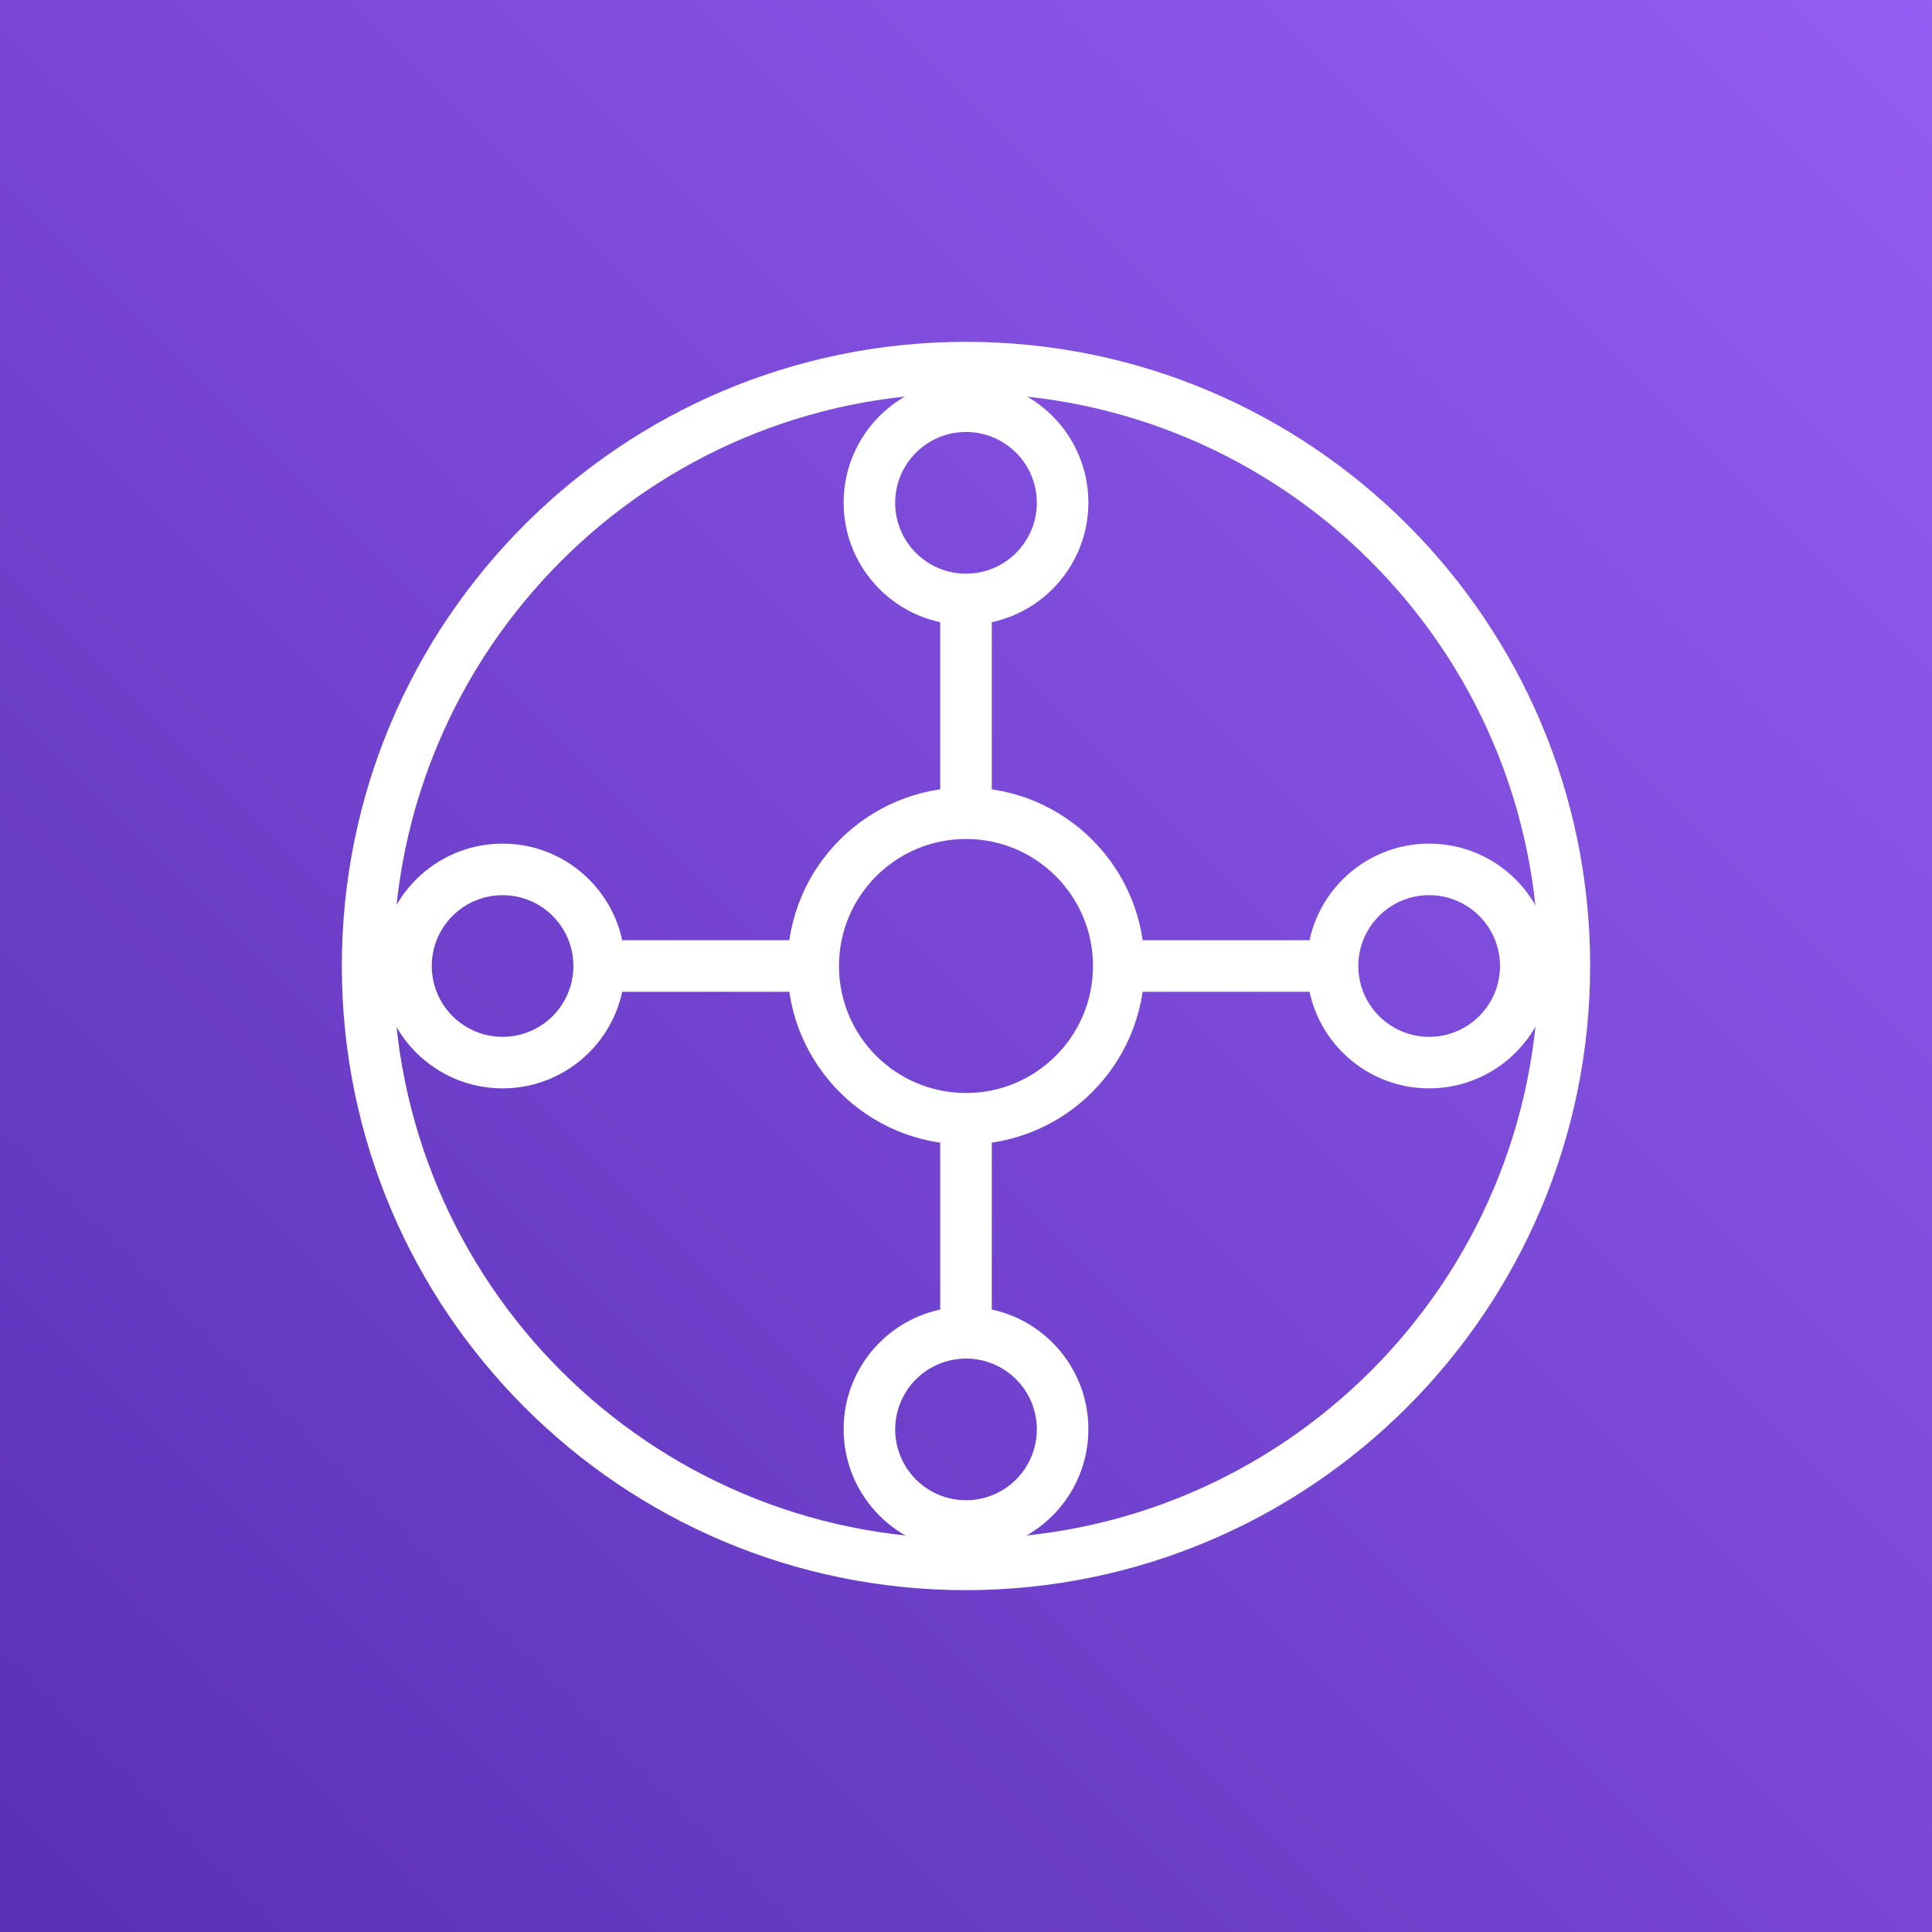
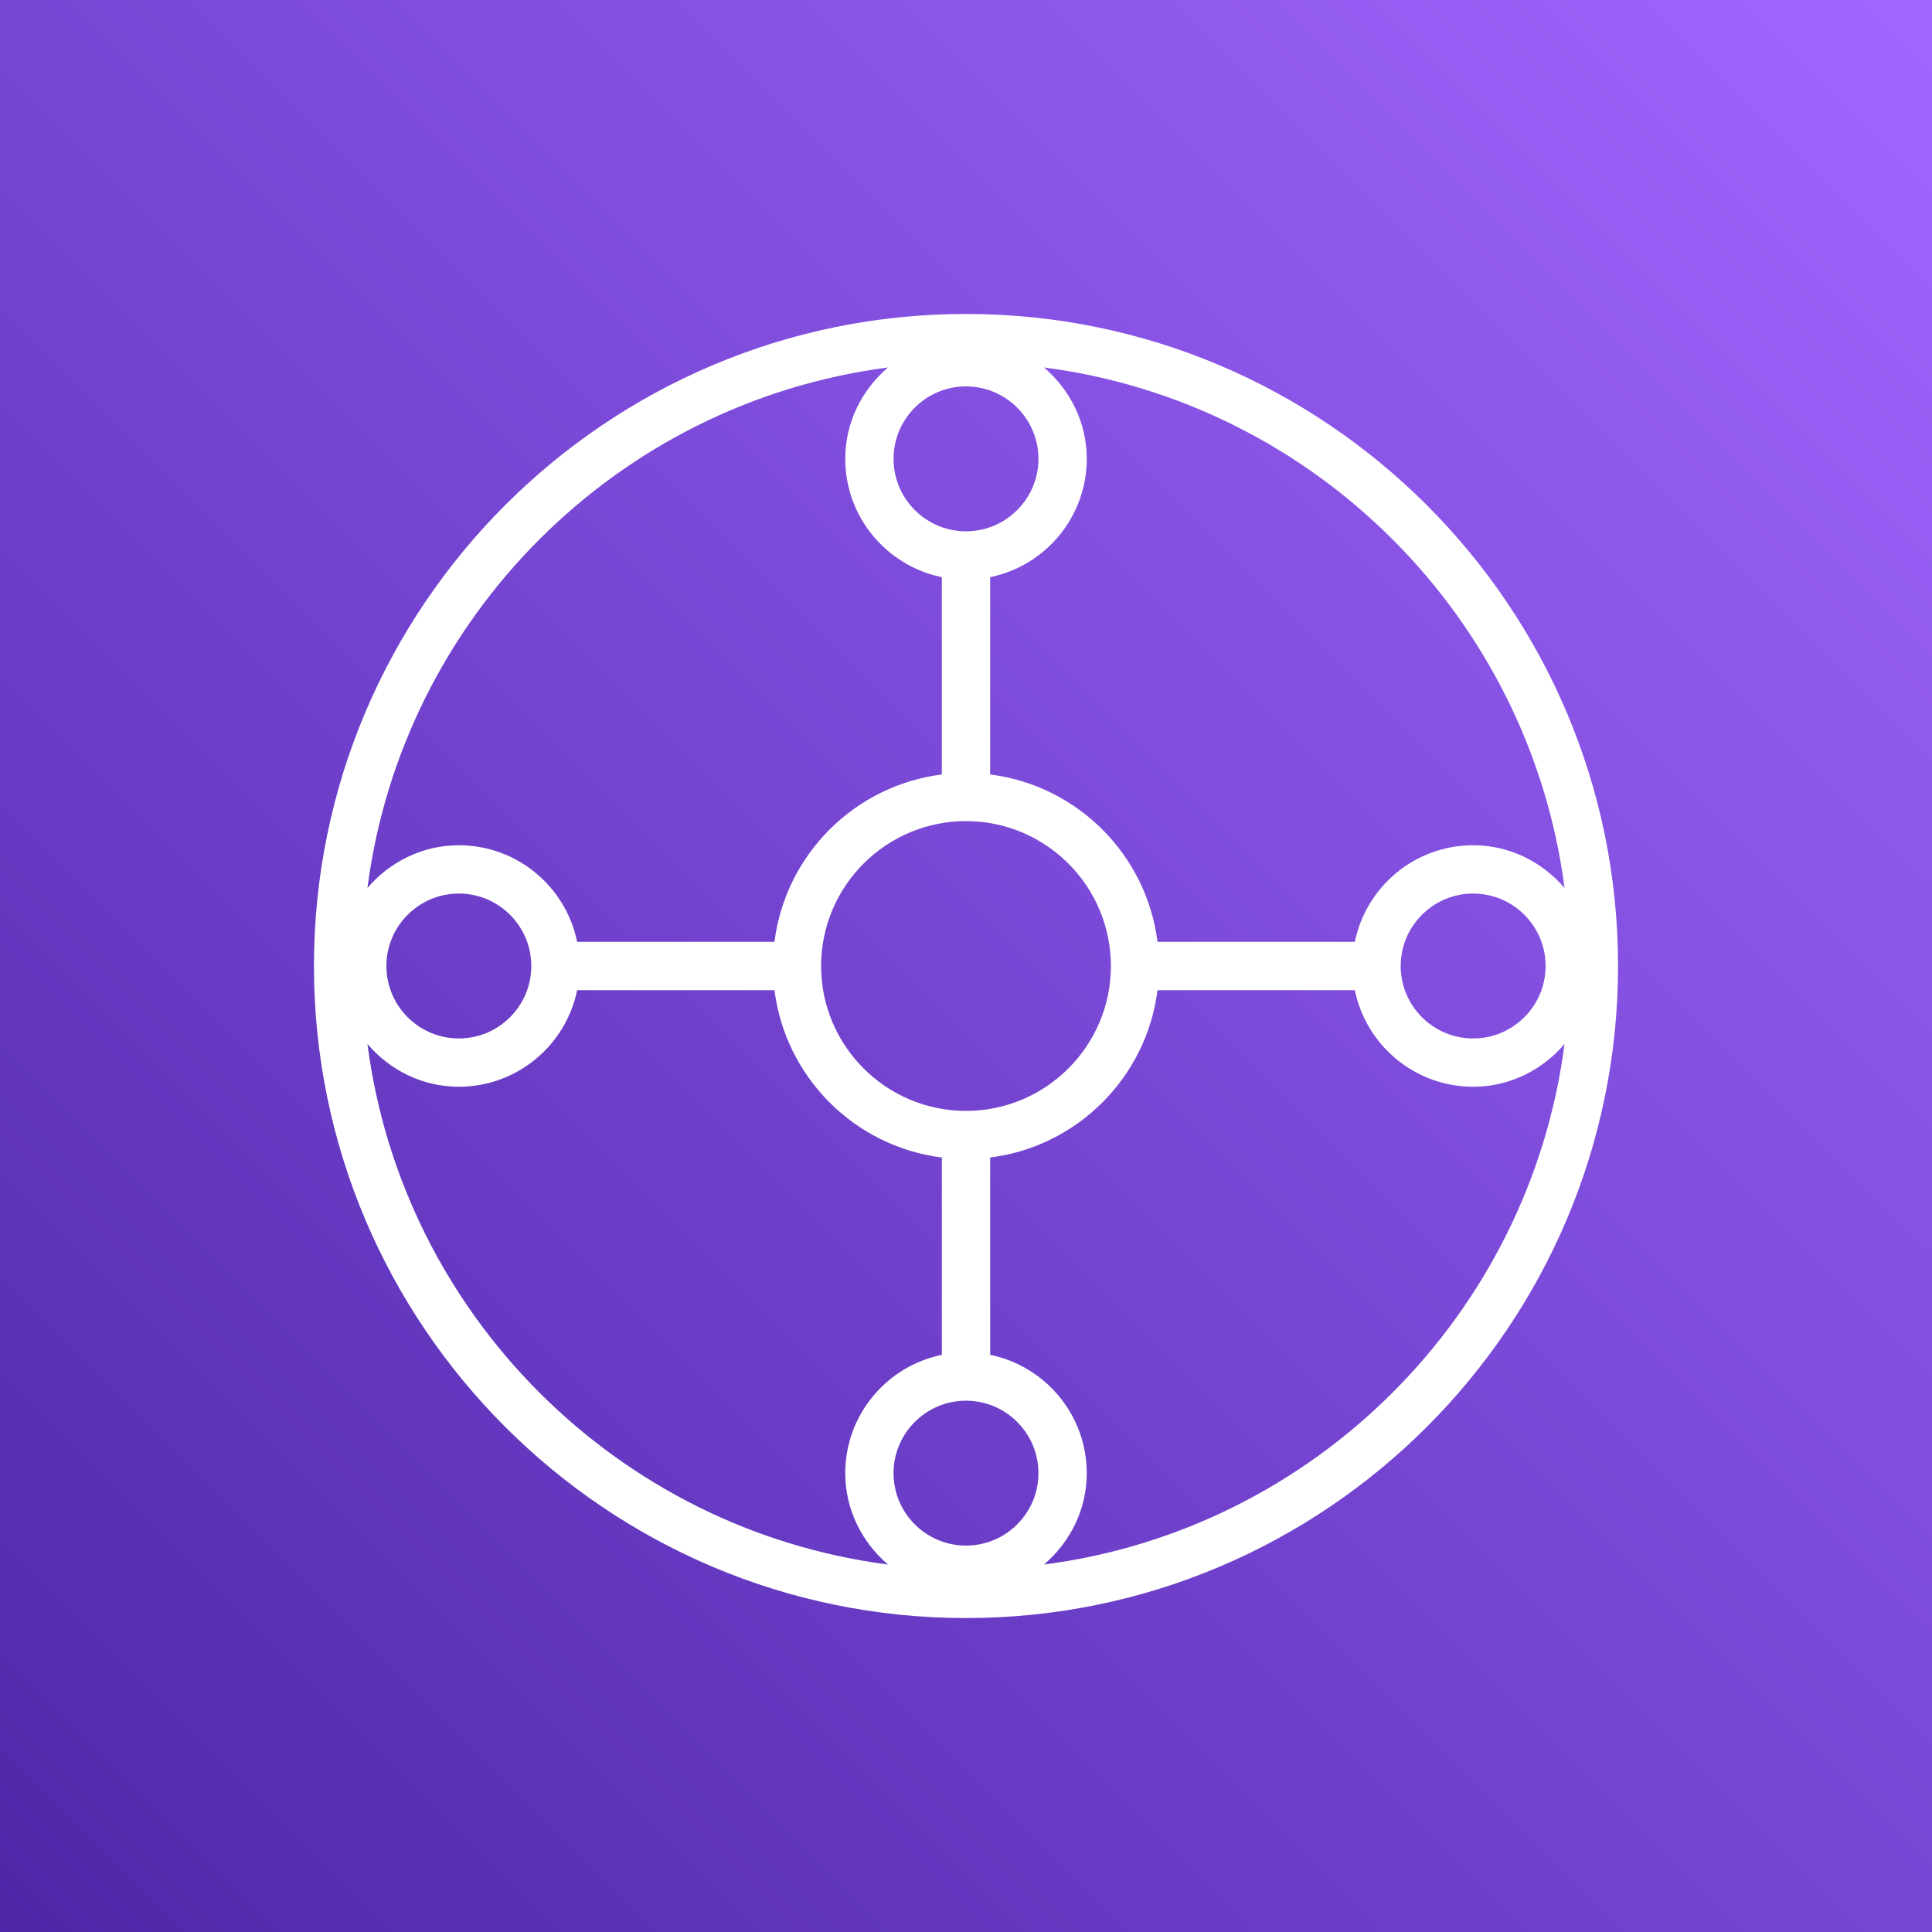
- <svg xmlns="http://www.w3.org/2000/svg" height="200" viewBox="0 0 200 200" width="200">
-   <linearGradient id="a" gradientTransform="matrix(1.885618 1.885618 -1.885618 1.885618 -755.5466 1954.72)" gradientUnits="userSpaceOnUse" x1="-264.95" x2="-264.95" y1="-643.67" y2="-793.67">
-     <stop offset="0" stop-color="#4d27a8" />
-     <stop offset="1" stop-color="#a166ff" />
-   </linearGradient>
-   <path d="m0 0h200v200h-200z" fill="url(#a)" />
-   <g fill="#fff">
-     <path d="m100 64.691c-7 0-12.672-5.676-12.668-12.672.008-7 5.688-12.668 12.688-12.66 6.996.012 12.66 5.695 12.648 12.695-.016 6.984-5.684 12.637-12.668 12.637zm0-19.973c-4.051 0-7.332 3.285-7.332 7.336 0 4.047 3.281 7.332 7.332 7.332s7.332-3.285 7.332-7.332c0-4.051-3.281-7.336-7.332-7.336zm0 0" />
-     <path d="m147.945 112.668c-6.996 0-12.664-5.672-12.664-12.668s5.668-12.668 12.664-12.668c6.996 0 12.668 5.672 12.668 12.668s-5.672 12.668-12.668 12.668zm0-20c-4.047 0-7.332 3.281-7.332 7.332s3.285 7.332 7.332 7.332c4.051 0 7.336-3.281 7.336-7.332s-3.285-7.332-7.336-7.332zm0 0" />
-     <path d="m100 160.613c-6.996 0-12.668-5.672-12.668-12.668 0-6.996 5.672-12.664 12.668-12.664s12.668 5.668 12.668 12.664c0 6.996-5.672 12.668-12.668 12.668zm0-19.973c-2.969 0-5.645 1.789-6.777 4.531-1.133 2.746-.5 5.902 1.602 7.996 2.102 2.094 5.262 2.715 8 1.574 2.738-1.145 4.52-3.828 4.508-6.797-.012-4.039-3.293-7.305-7.332-7.305zm0 0" />
-     <path d="m52.055 112.668c-7 .012-12.684-5.652-12.695-12.648-.008-7 5.66-12.68 12.66-12.688 6.996-.004 12.672 5.668 12.672 12.668 0 6.984-5.652 12.652-12.637 12.668zm0-20c-2.969-.012-5.652 1.77-6.797 4.508-1.141 2.738-.52 5.898 1.574 8 2.094 2.102 5.25 2.734 7.996 1.602 2.742-1.133 4.531-3.809 4.531-6.777 0-4.039-3.266-7.32-7.305-7.332zm0 0" />
-     <path d="m100 164.613c-35.684 0-64.613-28.93-64.613-64.613s28.93-64.613 64.613-64.613 64.613 28.93 64.613 64.613c-.043 35.668-28.945 64.57-64.613 64.613zm0-123.895c-32.738 0-59.281 26.543-59.281 59.281s26.543 59.281 59.281 59.281 59.281-26.543 59.281-59.281c-.047-32.723-26.559-59.234-59.281-59.281zm0 0" />
-     <path d="m100 118.48c-10.207 0-18.48-8.273-18.48-18.48s8.273-18.48 18.48-18.48 18.48 8.273 18.48 18.48c-.016 10.199-8.281 18.465-18.48 18.48zm0-31.629c-7.262 0-13.148 5.887-13.148 13.148s5.887 13.148 13.148 13.148 13.148-5.887 13.148-13.148-5.887-13.148-13.148-13.148zm0 0" />
-     <path d="m62.027 97.332h22.133v5.336h-22.133zm0 0" />
-     <path d="m115.812 97.332h22.133v5.336h-22.133zm0 0" />
-     <path d="m97.332 115.812h5.336v22.133h-5.336zm0 0" />
-     <path d="m97.332 62.027h5.336v22.133h-5.336zm0 0" />
+ <svg xmlns="http://www.w3.org/2000/svg" width="80px" height="80px" viewBox="0 0 80 80" version="1.1">
+   <defs>
+     <linearGradient x1="0%" y1="100%" x2="100%" y2="0%" id="linearGradient-1">
+       <stop stop-color="#4D27A8" offset="0%" />
+       <stop stop-color="#A166FF" offset="100%" />
+     </linearGradient>
+   </defs>
+   <g id="Icon-Architecture/64/Arch_AWS-Transit-Gateway_64" stroke="none" stroke-width="1" fill="none" fill-rule="evenodd">
+     <g id="Icon-Architecture-BG/64/Networking-Content-Delivery" fill="url(#linearGradient-1)">
+       <rect id="Rectangle" x="0" y="0" width="80" height="80" />
+     </g>
+     <path d="M43.23,64.784 C44.303,63.866 45,62.519 45,61 C45,58.585 43.279,56.566 41,56.101 L41,47.93 C44.611,47.477 47.476,44.611 47.93,41 L56.101,41 C56.565,43.279 58.585,45 61,45 C62.519,45 63.866,44.304 64.784,43.23 C63.331,54.435 54.435,63.331 43.23,64.784 M15.215,43.23 C16.133,44.304 17.48,45 19,45 C21.414,45 23.434,43.279 23.898,41 L32.069,41 C32.523,44.611 35.388,47.477 39,47.93 L39,56.101 C36.72,56.566 35,58.585 35,61 C35,62.519 35.696,63.866 36.769,64.784 C25.564,63.331 16.668,54.435 15.215,43.23 M22,40 C22,41.654 20.654,43 19,43 C17.345,43 16,41.654 16,40 C16,38.346 17.345,37 19,37 C20.654,37 22,38.346 22,40 M36.769,15.216 C35.696,16.134 35,17.48 35,19 C35,21.414 36.72,23.434 39,23.899 L39,32.069 C35.388,32.523 32.523,35.388 32.069,39 L23.898,39 C23.434,36.721 21.414,35 19,35 C17.48,35 16.133,35.696 15.215,36.769 C16.668,25.564 25.564,16.669 36.769,15.216 M40,16 C41.654,16 43,17.346 43,19 C43,20.654 41.654,22 40,22 C38.345,22 37,20.654 37,19 C37,17.346 38.345,16 40,16 M40,46 C36.691,46 34,43.308 34,40 C34,36.691 36.691,34 40,34 C43.308,34 46,36.691 46,40 C46,43.308 43.308,46 40,46 M40,64 C38.345,64 37,62.654 37,61 C37,59.346 38.345,58 40,58 C41.654,58 43,59.346 43,61 C43,62.654 41.654,64 40,64 M64,40 C64,41.654 62.654,43 61,43 C59.345,43 58,41.654 58,40 C58,38.346 59.345,37 61,37 C62.654,37 64,38.346 64,40 M64.784,36.769 C63.866,35.696 62.519,35 61,35 C58.585,35 56.565,36.721 56.101,39 L47.93,39 C47.476,35.388 44.611,32.523 41,32.069 L41,23.899 C43.279,23.434 45,21.414 45,19 C45,17.48 44.303,16.134 43.23,15.216 C54.435,16.669 63.331,25.564 64.784,36.769 M40,13 C25.112,13 13,25.112 13,40 C13,54.888 25.112,67 40,67 C54.887,67 67,54.888 67,40 C67,25.112 54.887,13 40,13" id="AWS-Transit-Gateway_Icon_64_Squid" fill="#FFFFFF" />
  </g>
</svg>
